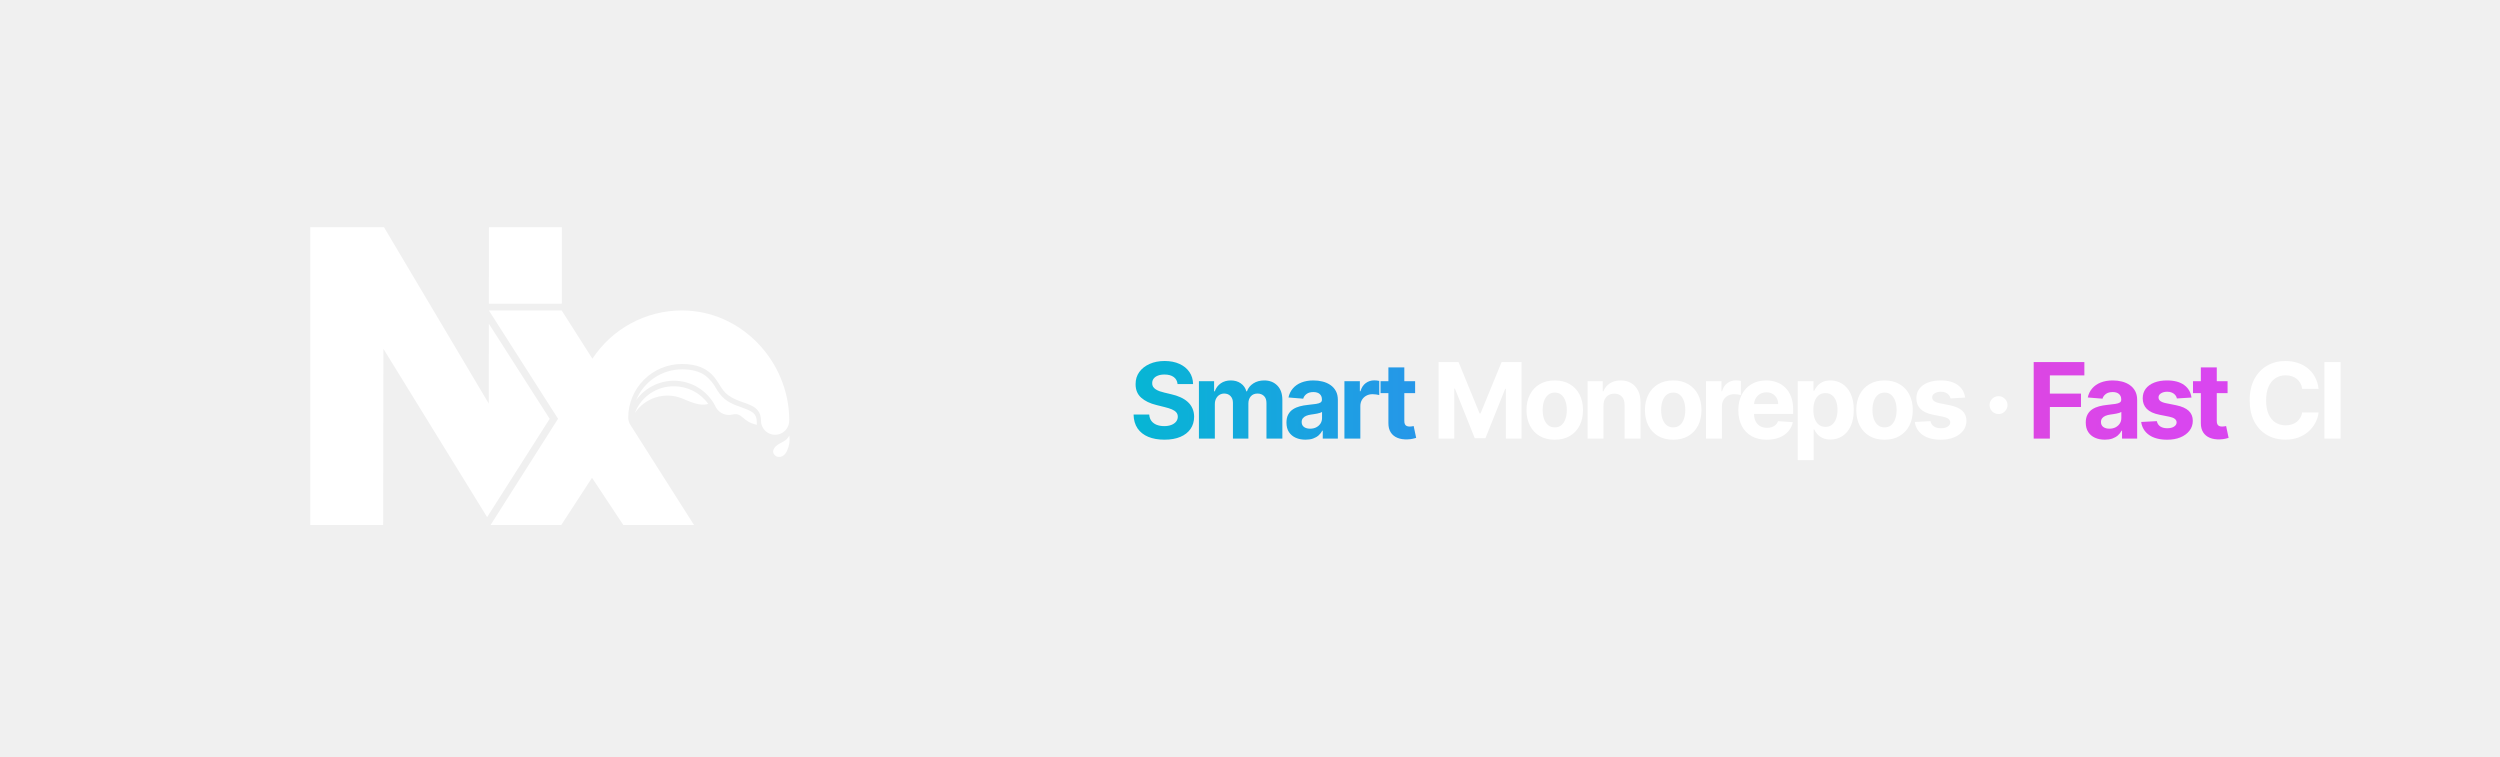
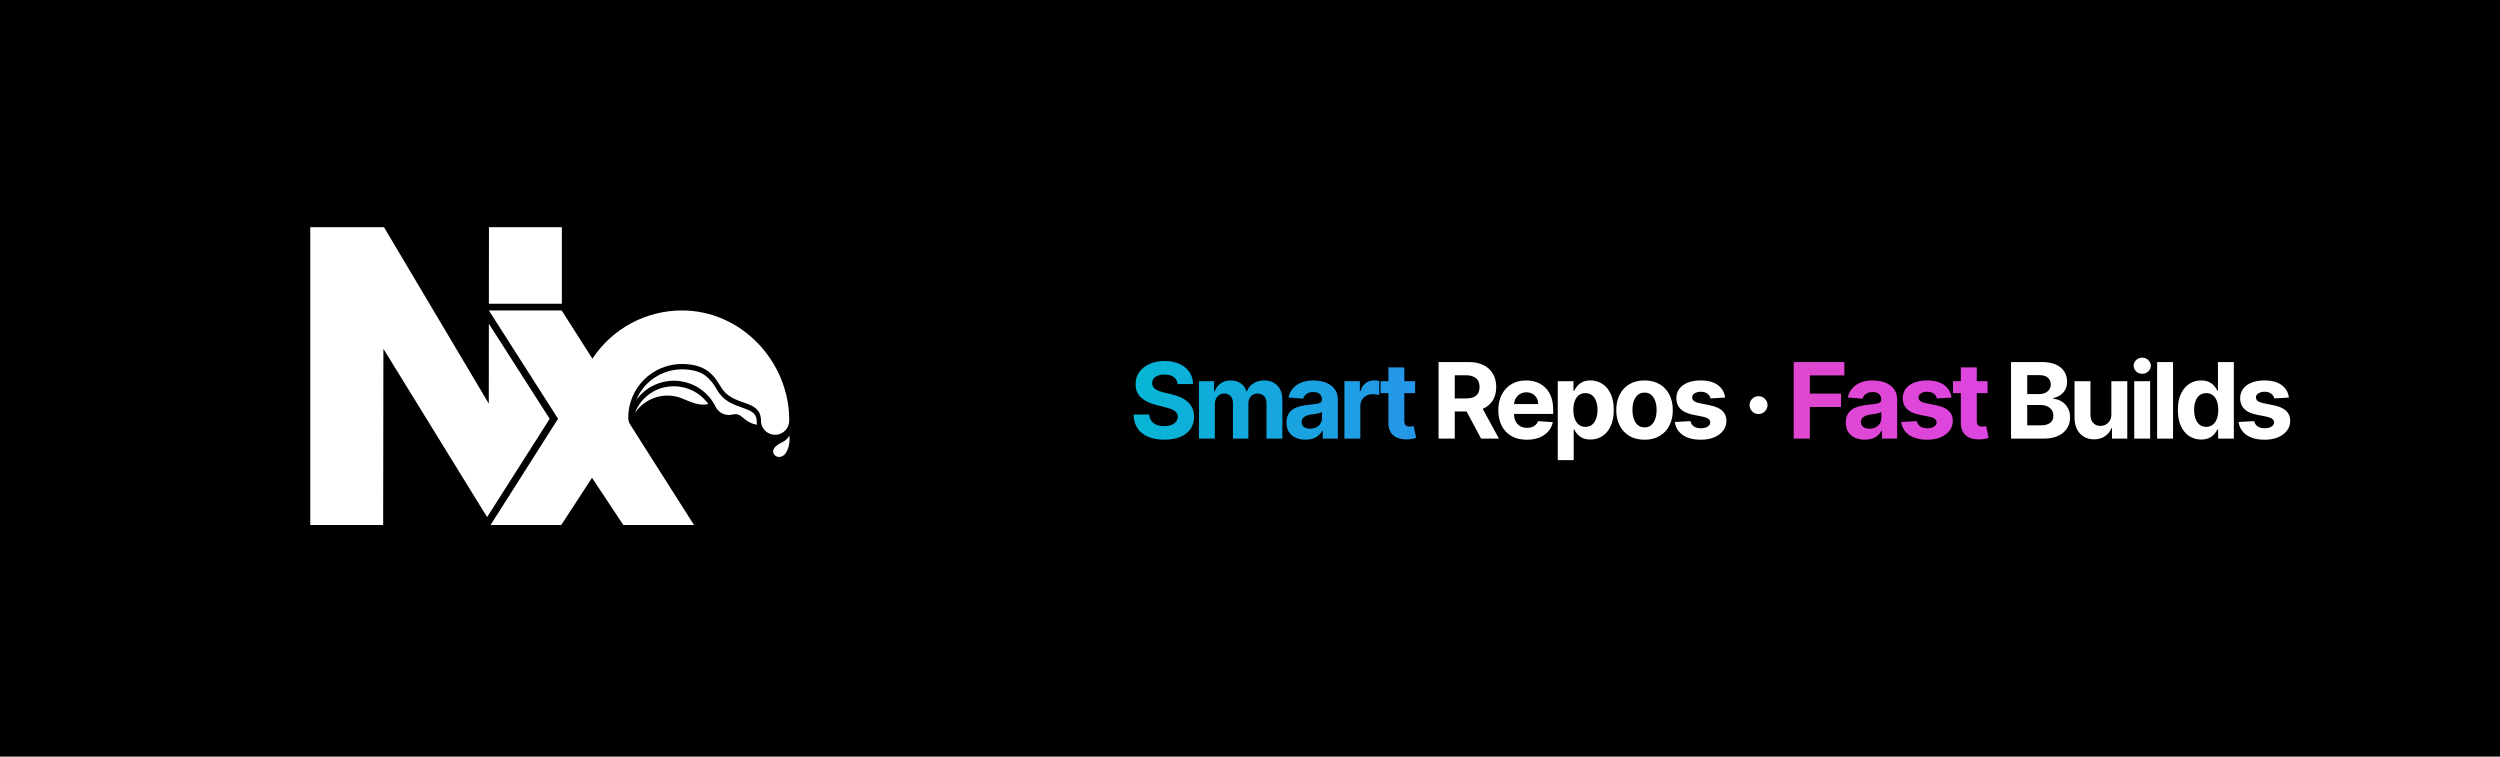
- <svg xmlns="http://www.w3.org/2000/svg" fill="none" viewBox="0 0 2280 690">
-   <g clip-path="url(#a)">
-     <path fill="#fff" d="m501.301 381.943-55.452-86.678-.083 72.828-95.568-160.894h-67.231v271.615h66.48l.217-160.694 94.581 153.493 57.056-89.67ZM445.866 277.02h66.395l.151-.769v-69.052h-66.479l-.084 69.052.017.769Zm169.013 75.301c-15.906-.301-30.276 9.451-35.871 24.343 9.314-13.929 27.049-19.526 42.671-13.467 7.218 2.941 16.708 7.686 24.226 5.147-7.15-10.035-18.704-16.002-31.026-16.023Z" />
-     <path fill="#fff" d="M690.214 385.001c0-8.136-4.427-10.025-13.616-13.366-6.817-2.372-14.553-5.046-20.183-12.397-1.103-1.454-2.122-3.091-3.208-4.829-2.433-4.5-5.732-8.475-9.707-11.695-5.363-3.943-12.397-5.864-21.52-5.864-18.304.012-34.795 11.061-41.768 27.985 8.816-12.234 23.469-18.862 38.477-17.407 15.009 1.455 28.115 10.775 34.417 24.475 3.149 5.195 9.359 7.676 15.222 6.081 8.972-1.921 8.353 6.566 21.903 9.44l-.017-2.423Z" />
-     <path fill="#fff" d="M719.803 383.263v-.183c-.2-53.866-43.924-99.946-97.823-99.946-32.918-.022-63.636 16.533-81.716 44.042l-.351-.602-27.668-43.44h-66.379l63.071 98.776-61.551 96.904h64.475l28.052-43.089 28.553 43.089h64.491l-58.476-92.026c-.971-1.792-1.498-3.792-1.537-5.831-.005-12.998 5.157-25.464 14.347-34.655 9.191-9.191 21.658-14.353 34.656-14.348 27.1 0 31.627 16.206 37.475 23.825 11.545 15.037 34.602 8.454 34.602 28.069.068 4.596 2.583 8.807 6.598 11.045 4.015 2.239 8.919 2.166 12.865-.192 3.946-2.358 6.335-6.642 6.266-11.237v-.201h.05Zm.067 13.867c.656 4.581.007 9.255-1.871 13.484-3.675 8.504-9.807 5.664-9.807 5.664s-5.28-2.574-2.072-7.502c3.559-5.497 10.593-4.862 13.75-11.646Z" />
-     <path fill="url(#b)" d="M1073.94 350.261c-.27-2.75-1.44-4.886-3.51-6.409-2.07-1.522-4.87-2.284-8.42-2.284-2.41 0-4.44.341-6.1 1.023-1.66.659-2.93 1.579-3.82 2.761-.86 1.182-1.29 2.523-1.29 4.023-.05 1.25.21 2.341.78 3.273.59.932 1.4 1.738 2.42 2.42 1.02.659 2.2 1.239 3.55 1.739 1.34.477 2.77.886 4.29 1.227l6.27 1.5c3.05.682 5.84 1.591 8.39 2.727 2.55 1.137 4.75 2.534 6.61 4.194 1.87 1.659 3.31 3.613 4.33 5.863 1.05 2.25 1.58 4.83 1.61 7.739-.03 4.273-1.12 7.977-3.28 11.113-2.13 3.114-5.22 5.535-9.27 7.262-4.02 1.704-8.87 2.557-14.56 2.557-5.63 0-10.54-.864-14.72-2.591-4.16-1.728-7.41-4.284-9.75-7.671-2.32-3.409-3.54-7.625-3.65-12.647h14.28c.16 2.34.83 4.295 2.01 5.863 1.21 1.546 2.81 2.716 4.81 3.512 2.02.772 4.31 1.159 6.85 1.159 2.5 0 4.67-.364 6.51-1.091 1.87-.728 3.31-1.739 4.33-3.034 1.03-1.296 1.54-2.784 1.54-4.466 0-1.568-.47-2.887-1.4-3.955-.91-1.068-2.25-1.977-4.02-2.727-1.75-.75-3.9-1.432-6.45-2.046l-7.6-1.909c-5.88-1.431-10.53-3.67-13.94-6.716-3.41-3.045-5.1-7.147-5.08-12.306-.02-4.228 1.1-7.921 3.37-11.08 2.3-3.159 5.45-5.625 9.45-7.398 4-1.772 8.54-2.659 13.63-2.659 5.19 0 9.71.887 13.57 2.659 3.89 1.773 6.91 4.239 9.07 7.398s3.27 6.818 3.34 10.977h-14.15ZM1093.42 400v-52.364h13.84v9.239h.62c1.09-3.068 2.91-5.489 5.45-7.261 2.55-1.773 5.59-2.659 9.14-2.659 3.59 0 6.64.897 9.17 2.693 2.52 1.772 4.2 4.182 5.04 7.227h.55c1.07-3 3-5.398 5.79-7.193 2.82-1.818 6.15-2.727 9.99-2.727 4.89 0 8.85 1.556 11.9 4.67 3.07 3.091 4.6 7.477 4.6 13.159V400h-14.49v-32.352c0-2.909-.77-5.091-2.31-6.546-1.55-1.454-3.48-2.182-5.8-2.182-2.64 0-4.69.841-6.17 2.523-1.48 1.659-2.22 3.852-2.22 6.58V400h-14.08v-32.659c0-2.568-.73-4.614-2.21-6.136-1.46-1.523-3.38-2.285-5.76-2.285-1.62 0-3.07.41-4.37 1.228-1.27.795-2.28 1.92-3.03 3.375-.75 1.432-1.13 3.113-1.13 5.045V400h-14.52Zm97.22.989c-3.34 0-6.32-.58-8.94-1.739-2.61-1.182-4.68-2.92-6.2-5.216-1.5-2.318-2.25-5.204-2.25-8.659 0-2.909.53-5.352 1.6-7.33 1.07-1.977 2.52-3.568 4.37-4.772 1.84-1.205 3.93-2.114 6.27-2.728 2.36-.613 4.84-1.045 7.43-1.295 3.05-.318 5.5-.614 7.36-.886 1.87-.296 3.22-.728 4.06-1.296.84-.568 1.26-1.409 1.26-2.523v-.204c0-2.159-.68-3.83-2.04-5.011-1.34-1.182-3.25-1.773-5.73-1.773-2.61 0-4.69.579-6.24 1.738-1.54 1.137-2.57 2.569-3.07 4.296l-13.43-1.091c.68-3.182 2.02-5.932 4.02-8.25 2-2.341 4.58-4.136 7.74-5.386 3.18-1.273 6.87-1.909 11.05-1.909 2.91 0 5.69.34 8.35 1.022 2.68.682 5.06 1.739 7.12 3.171 2.1 1.432 3.74 3.272 4.95 5.522 1.2 2.228 1.8 4.898 1.8 8.012V400h-13.77v-7.261h-.41c-.84 1.636-1.96 3.079-3.37 4.329-1.41 1.227-3.1 2.193-5.08 2.898-1.98.682-4.26 1.023-6.85 1.023Zm4.16-10.023c2.13 0 4.02-.421 5.65-1.261 1.64-.864 2.92-2.023 3.86-3.478.93-1.454 1.39-3.102 1.39-4.943v-5.557c-.45.296-1.08.568-1.87.818-.77.228-1.65.444-2.63.648-.97.182-1.95.352-2.93.512-.97.136-1.86.261-2.66.375-1.7.25-3.19.647-4.46 1.193-1.28.545-2.26 1.284-2.97 2.216-.7.909-1.06 2.045-1.06 3.409 0 1.977.72 3.488 2.15 4.534 1.46 1.023 3.3 1.534 5.53 1.534Zm31.31 9.034v-52.364h14.08v9.137h.55c.95-3.25 2.55-5.705 4.8-7.364 2.25-1.682 4.84-2.523 7.78-2.523.72 0 1.51.046 2.35.137.84.091 1.58.216 2.21.375v12.886c-.68-.204-1.62-.386-2.83-.545-1.2-.159-2.3-.239-3.3-.239-2.14 0-4.05.466-5.73 1.398-1.66.909-2.98 2.182-3.95 3.818-.96 1.636-1.44 3.523-1.44 5.659V400h-14.52Zm64.48-52.364v10.909h-31.53v-10.909h31.53Zm-24.37-12.545h14.52v48.818c0 1.341.2 2.386.61 3.136.41.728.98 1.239 1.71 1.535.75.295 1.61.443 2.59.443.68 0 1.36-.057 2.04-.171.68-.136 1.21-.238 1.57-.307l2.28 10.807c-.72.228-1.75.489-3.06.784-1.32.319-2.92.512-4.81.58-3.5.136-6.57-.33-9.2-1.398-2.62-1.068-4.65-2.727-6.11-4.977-1.45-2.25-2.17-5.091-2.14-8.523v-50.727Z" />
-     <path fill="#fff" d="M1311.98 330.182h18.21l19.22 46.909h.82l19.23-46.909h18.2V400h-14.31v-45.443h-.58l-18.07 45.102h-9.75l-18.07-45.273h-.58V400h-14.32v-69.818Zm105.95 70.841c-5.29 0-9.87-1.125-13.74-3.375-3.84-2.273-6.8-5.432-8.89-9.478-2.1-4.068-3.14-8.784-3.14-14.147 0-5.409 1.04-10.137 3.14-14.182 2.09-4.068 5.05-7.227 8.89-9.477 3.87-2.273 8.45-3.409 13.74-3.409 5.3 0 9.87 1.136 13.71 3.409 3.86 2.25 6.84 5.409 8.93 9.477 2.09 4.045 3.13 8.773 3.13 14.182 0 5.363-1.04 10.079-3.13 14.147-2.09 4.046-5.07 7.205-8.93 9.478-3.84 2.25-8.41 3.375-13.71 3.375Zm.07-11.25c2.41 0 4.42-.682 6.03-2.046 1.62-1.386 2.83-3.272 3.65-5.659.84-2.386 1.26-5.102 1.26-8.148 0-3.045-.42-5.761-1.26-8.147-.82-2.387-2.03-4.273-3.65-5.659-1.61-1.387-3.62-2.08-6.03-2.08-2.43 0-4.48.693-6.14 2.08-1.63 1.386-2.87 3.272-3.71 5.659-.82 2.386-1.23 5.102-1.23 8.147 0 3.046.41 5.762 1.23 8.148.84 2.387 2.08 4.273 3.71 5.659 1.66 1.364 3.71 2.046 6.14 2.046Zm44.39-20.046V400h-14.52v-52.364h13.84v9.239h.61c1.16-3.045 3.1-5.455 5.83-7.227 2.73-1.796 6.04-2.693 9.92-2.693 3.64 0 6.81.795 9.51 2.386 2.71 1.591 4.81 3.864 6.31 6.818 1.5 2.932 2.25 6.432 2.25 10.5V400h-14.52v-30.75c.02-3.205-.8-5.705-2.46-7.5-1.66-1.818-3.94-2.727-6.85-2.727-1.95 0-3.68.42-5.18 1.261-1.48.841-2.64 2.068-3.48 3.682-.82 1.591-1.24 3.511-1.26 5.761Zm63.58 31.296c-5.3 0-9.88-1.125-13.74-3.375-3.84-2.273-6.81-5.432-8.9-9.478-2.09-4.068-3.14-8.784-3.14-14.147 0-5.409 1.05-10.137 3.14-14.182 2.09-4.068 5.06-7.227 8.9-9.477 3.86-2.273 8.44-3.409 13.74-3.409 5.29 0 9.86 1.136 13.7 3.409 3.86 2.25 6.84 5.409 8.93 9.477 2.09 4.045 3.14 8.773 3.14 14.182 0 5.363-1.05 10.079-3.14 14.147-2.09 4.046-5.07 7.205-8.93 9.478-3.84 2.25-8.41 3.375-13.7 3.375Zm.06-11.25c2.41 0 4.42-.682 6.04-2.046 1.61-1.386 2.83-3.272 3.65-5.659.84-2.386 1.26-5.102 1.26-8.148 0-3.045-.42-5.761-1.26-8.147-.82-2.387-2.04-4.273-3.65-5.659-1.62-1.387-3.63-2.08-6.04-2.08-2.43 0-4.47.693-6.13 2.08-1.64 1.386-2.88 3.272-3.72 5.659-.82 2.386-1.23 5.102-1.23 8.147 0 3.046.41 5.762 1.23 8.148.84 2.387 2.08 4.273 3.72 5.659 1.66 1.364 3.7 2.046 6.13 2.046ZM1555.9 400v-52.364h14.08v9.137h.55c.95-3.25 2.55-5.705 4.8-7.364 2.25-1.682 4.84-2.523 7.78-2.523.72 0 1.51.046 2.35.137.84.091 1.58.216 2.21.375v12.886c-.68-.204-1.62-.386-2.83-.545-1.2-.159-2.3-.239-3.3-.239-2.14 0-4.05.466-5.73 1.398-1.66.909-2.98 2.182-3.95 3.818-.96 1.636-1.44 3.523-1.44 5.659V400h-14.52Zm55.43 1.023c-5.39 0-10.02-1.091-13.91-3.273-3.86-2.205-6.84-5.318-8.93-9.341-2.09-4.045-3.14-8.829-3.14-14.352 0-5.387 1.05-10.114 3.14-14.182s5.03-7.239 8.83-9.511c3.82-2.273 8.29-3.409 13.43-3.409 3.45 0 6.67.556 9.65 1.67 3 1.091 5.61 2.739 7.84 4.943 2.25 2.205 4 4.977 5.25 8.318 1.25 3.319 1.87 7.205 1.87 11.659v3.989h-44.21v-9h30.54c0-2.091-.45-3.943-1.36-5.557-.91-1.613-2.17-2.875-3.79-3.784-1.59-.932-3.44-1.398-5.55-1.398-2.21 0-4.16.512-5.87 1.535-1.68 1-3 2.352-3.95 4.056-.95 1.682-1.44 3.557-1.47 5.625v8.557c0 2.591.48 4.83 1.44 6.716.97 1.886 2.35 3.341 4.12 4.364 1.77 1.022 3.88 1.534 6.31 1.534 1.61 0 3.09-.227 4.43-.682 1.34-.455 2.49-1.136 3.44-2.045.96-.91 1.68-2.023 2.18-3.341l13.44.886c-.69 3.227-2.08 6.045-4.2 8.455-2.09 2.386-4.79 4.25-8.11 5.59-3.3 1.319-7.1 1.978-11.42 1.978Zm28.23 18.613v-72h14.32v8.796h.65c.63-1.409 1.55-2.841 2.76-4.296 1.23-1.477 2.82-2.704 4.77-3.681 1.98-1 4.43-1.5 7.36-1.5 3.82 0 7.35 1 10.57 3 3.23 1.977 5.81 4.965 7.74 8.965 1.93 3.978 2.9 8.966 2.9 14.966 0 5.841-.94 10.773-2.83 14.796-1.86 4-4.41 7.034-7.64 9.102-3.2 2.046-6.79 3.068-10.77 3.068-2.82 0-5.22-.466-7.19-1.397-1.96-.932-3.56-2.103-4.81-3.512-1.25-1.432-2.2-2.875-2.86-4.329h-.45v28.022h-14.52Zm14.22-45.818c0 3.114.43 5.83 1.29 8.148.87 2.318 2.12 4.125 3.75 5.42 1.64 1.273 3.63 1.909 5.97 1.909 2.36 0 4.36-.647 6-1.943 1.63-1.318 2.87-3.136 3.71-5.454.87-2.341 1.3-5.034 1.3-8.08 0-3.023-.42-5.682-1.26-7.977-.84-2.296-2.08-4.091-3.72-5.386-1.63-1.296-3.65-1.944-6.03-1.944-2.37 0-4.37.625-6 1.875-1.62 1.25-2.85 3.023-3.72 5.319-.86 2.295-1.29 5-1.29 8.113Zm64.91 27.205c-5.3 0-9.88-1.125-13.74-3.375-3.84-2.273-6.81-5.432-8.9-9.478-2.09-4.068-3.13-8.784-3.13-14.147 0-5.409 1.04-10.137 3.13-14.182 2.09-4.068 5.06-7.227 8.9-9.477 3.86-2.273 8.44-3.409 13.74-3.409 5.29 0 9.86 1.136 13.7 3.409 3.87 2.25 6.84 5.409 8.94 9.477 2.09 4.045 3.13 8.773 3.13 14.182 0 5.363-1.04 10.079-3.13 14.147-2.1 4.046-5.07 7.205-8.94 9.478-3.84 2.25-8.41 3.375-13.7 3.375Zm.07-11.25c2.41 0 4.42-.682 6.03-2.046 1.62-1.386 2.83-3.272 3.65-5.659.84-2.386 1.26-5.102 1.26-8.148 0-3.045-.42-5.761-1.26-8.147-.82-2.387-2.03-4.273-3.65-5.659-1.61-1.387-3.62-2.08-6.03-2.08-2.43 0-4.48.693-6.14 2.08-1.64 1.386-2.87 3.272-3.71 5.659-.82 2.386-1.23 5.102-1.23 8.147 0 3.046.41 5.762 1.23 8.148.84 2.387 2.07 4.273 3.71 5.659 1.66 1.364 3.71 2.046 6.14 2.046Zm73.43-27.205-13.29.818c-.23-1.136-.72-2.159-1.47-3.068-.75-.932-1.74-1.67-2.96-2.216-1.21-.568-2.65-.852-4.33-.852-2.25 0-4.15.477-5.7 1.432-1.54.932-2.31 2.182-2.31 3.75 0 1.25.5 2.307 1.5 3.17 1 .864 2.71 1.557 5.14 2.08l9.48 1.909c5.09 1.045 8.89 2.727 11.39 5.045 2.5 2.319 3.75 5.364 3.75 9.137 0 3.432-1.01 6.443-3.04 9.034-2 2.591-4.75 4.613-8.25 6.068-3.47 1.432-7.49 2.148-12.03 2.148-6.93 0-12.46-1.443-16.57-4.33-4.09-2.909-6.49-6.863-7.19-11.863l14.28-.75c.43 2.113 1.48 3.727 3.14 4.84 1.66 1.091 3.78 1.637 6.37 1.637 2.55 0 4.59-.489 6.14-1.466 1.57-1 2.36-2.284 2.39-3.852-.03-1.319-.58-2.398-1.67-3.239-1.1-.864-2.78-1.523-5.05-1.977l-9.07-1.807c-5.11-1.023-8.92-2.796-11.42-5.318-2.48-2.523-3.71-5.739-3.71-9.648 0-3.364.9-6.261 2.72-8.693 1.84-2.432 4.42-4.307 7.74-5.625 3.34-1.318 7.25-1.977 11.73-1.977 6.61 0 11.82 1.397 15.61 4.193 3.82 2.795 6.05 6.602 6.68 11.42Zm30.49 15.034c-2.25 0-4.18-.795-5.8-2.386-1.59-1.614-2.38-3.546-2.38-5.796 0-2.227.79-4.136 2.38-5.727 1.62-1.591 3.55-2.386 5.8-2.386 2.18 0 4.09.795 5.73 2.386 1.63 1.591 2.45 3.5 2.45 5.727 0 1.5-.39 2.875-1.16 4.125-.75 1.228-1.74 2.216-2.96 2.966-1.23.728-2.58 1.091-4.06 1.091Zm291.86-22.977h-14.93c-.27-1.932-.83-3.648-1.67-5.148-.84-1.522-1.92-2.818-3.24-3.886-1.32-1.068-2.84-1.886-4.57-2.455-1.7-.568-3.55-.852-5.55-.852-3.62 0-6.76.898-9.45 2.693-2.68 1.773-4.76 4.364-6.23 7.773-1.48 3.386-2.22 7.5-2.22 12.341 0 4.977.74 9.159 2.22 12.545 1.5 3.387 3.59 5.944 6.27 7.671 2.68 1.727 5.78 2.591 9.3 2.591 1.98 0 3.81-.262 5.49-.784 1.71-.523 3.22-1.284 4.54-2.284 1.32-1.023 2.41-2.262 3.27-3.716.89-1.455 1.5-3.114 1.84-4.978l14.93.069c-.38 3.204-1.35 6.295-2.89 9.272-1.53 2.955-3.58 5.603-6.18 7.943-2.56 2.319-5.63 4.16-9.2 5.523-3.55 1.341-7.56 2.012-12.03 2.012-6.23 0-11.8-1.41-16.71-4.228-4.88-2.818-8.75-6.897-11.59-12.238-2.82-5.341-4.23-11.807-4.23-19.398 0-7.614 1.44-14.091 4.3-19.432 2.86-5.341 6.75-9.409 11.66-12.204 4.91-2.819 10.43-4.228 16.57-4.228 4.04 0 7.79.568 11.25 1.705 3.47 1.136 6.55 2.795 9.23 4.977 2.69 2.159 4.87 4.807 6.55 7.943 1.7 3.137 2.8 6.728 3.27 10.773Zm20.07-24.443V400h-14.76v-69.818h14.76Z" />
-     <path fill="url(#c)" d="M1854.72 400v-69.818h46.22v12.17h-31.46v16.637h28.39v12.17h-28.39V400h-14.76Zm64.87.989c-3.34 0-6.31-.58-8.93-1.739-2.61-1.182-4.68-2.92-6.2-5.216-1.5-2.318-2.25-5.204-2.25-8.659 0-2.909.53-5.352 1.6-7.33 1.07-1.977 2.52-3.568 4.36-4.772 1.85-1.205 3.94-2.114 6.28-2.728 2.36-.613 4.84-1.045 7.43-1.295 3.04-.318 5.5-.614 7.36-.886 1.87-.296 3.22-.728 4.06-1.296.84-.568 1.26-1.409 1.26-2.523v-.204c0-2.159-.68-3.83-2.04-5.011-1.35-1.182-3.25-1.773-5.73-1.773-2.62 0-4.7.579-6.24 1.738-1.55 1.137-2.57 2.569-3.07 4.296l-13.43-1.091c.68-3.182 2.02-5.932 4.02-8.25 2-2.341 4.58-4.136 7.74-5.386 3.18-1.273 6.86-1.909 11.05-1.909 2.91 0 5.69.34 8.35 1.022 2.68.682 5.06 1.739 7.12 3.171 2.09 1.432 3.74 3.272 4.95 5.522 1.2 2.228 1.8 4.898 1.8 8.012V400h-13.77v-7.261h-.41c-.84 1.636-1.96 3.079-3.37 4.329-1.41 1.227-3.11 2.193-5.08 2.898-1.98.682-4.26 1.023-6.86 1.023Zm4.16-10.023c2.14 0 4.03-.421 5.66-1.261 1.64-.864 2.92-2.023 3.86-3.478.93-1.454 1.39-3.102 1.39-4.943v-5.557c-.45.296-1.08.568-1.87.818-.77.228-1.65.444-2.63.648-.97.182-1.95.352-2.93.512-.98.136-1.86.261-2.66.375-1.7.25-3.19.647-4.46 1.193-1.28.545-2.27 1.284-2.97 2.216-.7.909-1.06 2.045-1.06 3.409 0 1.977.72 3.488 2.15 4.534 1.46 1.023 3.3 1.534 5.52 1.534Zm74.89-28.398-13.3.818c-.22-1.136-.71-2.159-1.46-3.068-.75-.932-1.74-1.67-2.97-2.216-1.2-.568-2.65-.852-4.33-.852-2.25 0-4.15.477-5.69 1.432-1.55.932-2.32 2.182-2.32 3.75 0 1.25.5 2.307 1.5 3.17 1 .864 2.72 1.557 5.15 2.08l9.48 1.909c5.09 1.045 8.88 2.727 11.38 5.045 2.5 2.319 3.75 5.364 3.75 9.137 0 3.432-1.01 6.443-3.03 9.034-2 2.591-4.75 4.613-8.25 6.068-3.48 1.432-7.49 2.148-12.04 2.148-6.93 0-12.45-1.443-16.56-4.33-4.1-2.909-6.49-6.863-7.2-11.863l14.29-.75c.43 2.113 1.47 3.727 3.13 4.84 1.66 1.091 3.79 1.637 6.38 1.637 2.54 0 4.59-.489 6.13-1.466 1.57-1 2.37-2.284 2.39-3.852-.02-1.319-.58-2.398-1.67-3.239-1.09-.864-2.77-1.523-5.05-1.977l-9.06-1.807c-5.12-1.023-8.92-2.796-11.42-5.318-2.48-2.523-3.72-5.739-3.72-9.648 0-3.364.91-6.261 2.73-8.693 1.84-2.432 4.42-4.307 7.74-5.625 3.34-1.318 7.25-1.977 11.72-1.977 6.62 0 11.82 1.397 15.62 4.193 3.82 2.795 6.04 6.602 6.68 11.42Zm32.91-14.932v10.909h-31.54v-10.909h31.54Zm-24.38-12.545h14.53v48.818c0 1.341.2 2.386.61 3.136.41.728.98 1.239 1.7 1.535.75.295 1.62.443 2.6.443.68 0 1.36-.057 2.04-.171.68-.136 1.21-.238 1.57-.307l2.28 10.807c-.72.228-1.75.489-3.06.784-1.32.319-2.93.512-4.81.58-3.5.136-6.57-.33-9.21-1.398-2.61-1.068-4.64-2.727-6.1-4.977-1.45-2.25-2.17-5.091-2.15-8.523v-50.727Z" />
+ <svg xmlns="http://www.w3.org/2000/svg" width="2280" height="690" viewBox="0 0 2280 690" fill="none">
+   <g clip-path="url(#clip0_1899_917)">
+     <rect width="2280" height="690" fill="black" />
+     <path d="M501.301 381.943L445.849 295.265L445.766 368.093L350.198 207.199H282.967V478.814H349.447L349.664 318.12L444.245 471.613L501.301 381.943Z" fill="white" />
+     <path d="M445.866 277.02H512.261L512.412 276.251V207.199H445.933L445.849 276.251L445.866 277.02Z" fill="white" />
+     <path d="M614.879 352.321C598.973 352.02 584.603 361.772 579.008 376.664C588.322 362.735 606.057 357.138 621.679 363.197C628.897 366.138 638.387 370.883 645.905 368.344C638.755 358.309 627.201 352.342 614.879 352.321Z" fill="white" />
+     <path d="M690.214 385.001C690.214 376.865 685.787 374.976 676.598 371.635C669.781 369.263 662.045 366.589 656.415 359.238C655.312 357.784 654.293 356.147 653.207 354.409C650.774 349.909 647.475 345.934 643.5 342.714C638.137 338.771 631.103 336.85 621.98 336.85C603.676 336.862 587.185 347.911 580.212 364.835C589.028 352.601 603.681 345.973 618.689 347.428C633.698 348.883 646.804 358.203 653.106 371.903C656.255 377.098 662.465 379.579 668.328 377.984C677.3 376.063 676.681 384.55 690.231 387.424L690.214 385.001Z" fill="white" />
+     <path d="M719.803 383.263V383.08C719.603 329.214 675.879 283.134 621.98 283.134C589.062 283.112 558.344 299.667 540.264 327.176L539.913 326.574L512.245 283.134H445.866L508.937 381.91L447.386 478.814H511.861L539.913 435.725L568.466 478.814H632.957L574.481 386.788C573.51 384.996 572.983 382.996 572.944 380.957C572.939 367.959 578.101 355.493 587.291 346.302C596.482 337.111 608.949 331.949 621.947 331.954C649.047 331.954 653.574 348.16 659.422 355.779C670.967 370.816 694.024 364.233 694.024 383.848C694.092 388.444 696.607 392.655 700.622 394.893C704.637 397.132 709.541 397.059 713.487 394.701C717.433 392.343 719.822 388.059 719.753 383.464V383.263H719.803Z" fill="white" />
+     <path d="M719.87 397.13C720.526 401.711 719.877 406.385 717.999 410.614C714.324 419.118 708.192 416.278 708.192 416.278C708.192 416.278 702.912 413.704 706.12 408.776C709.679 403.279 716.713 403.914 719.87 397.13Z" fill="white" />
+     <path d="M1073.94 350.261C1073.67 347.511 1072.5 345.375 1070.43 343.852C1068.36 342.33 1065.56 341.568 1062.01 341.568C1059.6 341.568 1057.57 341.909 1055.91 342.591C1054.25 343.25 1052.98 344.17 1052.09 345.352C1051.23 346.534 1050.8 347.875 1050.8 349.375C1050.75 350.625 1051.01 351.716 1051.58 352.648C1052.17 353.58 1052.98 354.386 1054 355.068C1055.02 355.727 1056.2 356.307 1057.55 356.807C1058.89 357.284 1060.32 357.693 1061.84 358.034L1068.11 359.534C1071.16 360.216 1073.95 361.125 1076.5 362.261C1079.05 363.398 1081.25 364.795 1083.11 366.455C1084.98 368.114 1086.42 370.068 1087.44 372.318C1088.49 374.568 1089.02 377.148 1089.05 380.057C1089.02 384.33 1087.93 388.034 1085.77 391.17C1083.64 394.284 1080.55 396.705 1076.5 398.432C1072.48 400.136 1067.63 400.989 1061.94 400.989C1056.31 400.989 1051.4 400.125 1047.22 398.398C1043.06 396.67 1039.81 394.114 1037.47 390.727C1035.15 387.318 1033.93 383.102 1033.82 378.08H1048.1C1048.26 380.42 1048.93 382.375 1050.11 383.943C1051.32 385.489 1052.92 386.659 1054.92 387.455C1056.94 388.227 1059.23 388.614 1061.77 388.614C1064.27 388.614 1066.44 388.25 1068.28 387.523C1070.15 386.795 1071.59 385.784 1072.61 384.489C1073.64 383.193 1074.15 381.705 1074.15 380.023C1074.15 378.455 1073.68 377.136 1072.75 376.068C1071.84 375 1070.5 374.091 1068.73 373.341C1066.98 372.591 1064.83 371.909 1062.28 371.295L1054.68 369.386C1048.8 367.955 1044.15 365.716 1040.74 362.67C1037.33 359.625 1035.64 355.523 1035.66 350.364C1035.64 346.136 1036.76 342.443 1039.03 339.284C1041.33 336.125 1044.48 333.659 1048.48 331.886C1052.48 330.114 1057.02 329.227 1062.11 329.227C1067.3 329.227 1071.82 330.114 1075.68 331.886C1079.57 333.659 1082.59 336.125 1084.75 339.284C1086.91 342.443 1088.02 346.102 1088.09 350.261H1073.94ZM1093.42 400V347.636H1107.26V356.875H1107.88C1108.97 353.807 1110.79 351.386 1113.33 349.614C1115.88 347.841 1118.92 346.955 1122.47 346.955C1126.06 346.955 1129.11 347.852 1131.64 349.648C1134.16 351.42 1135.84 353.83 1136.68 356.875H1137.23C1138.3 353.875 1140.23 351.477 1143.02 349.682C1145.84 347.864 1149.17 346.955 1153.01 346.955C1157.9 346.955 1161.86 348.511 1164.91 351.625C1167.98 354.716 1169.51 359.102 1169.51 364.784V400H1155.02V367.648C1155.02 364.739 1154.25 362.557 1152.71 361.102C1151.16 359.648 1149.23 358.92 1146.91 358.92C1144.27 358.92 1142.22 359.761 1140.74 361.443C1139.26 363.102 1138.52 365.295 1138.52 368.023V400H1124.44V367.341C1124.44 364.773 1123.71 362.727 1122.23 361.205C1120.77 359.682 1118.85 358.92 1116.47 358.92C1114.85 358.92 1113.4 359.33 1112.1 360.148C1110.83 360.943 1109.82 362.068 1109.07 363.523C1108.32 364.955 1107.94 366.636 1107.94 368.568V400H1093.42ZM1190.64 400.989C1187.3 400.989 1184.32 400.409 1181.7 399.25C1179.09 398.068 1177.02 396.33 1175.5 394.034C1174 391.716 1173.25 388.83 1173.25 385.375C1173.25 382.466 1173.78 380.023 1174.85 378.045C1175.92 376.068 1177.37 374.477 1179.22 373.273C1181.06 372.068 1183.15 371.159 1185.49 370.545C1187.85 369.932 1190.33 369.5 1192.92 369.25C1195.97 368.932 1198.42 368.636 1200.28 368.364C1202.15 368.068 1203.5 367.636 1204.34 367.068C1205.18 366.5 1205.6 365.659 1205.6 364.545V364.341C1205.6 362.182 1204.92 360.511 1203.56 359.33C1202.22 358.148 1200.31 357.557 1197.83 357.557C1195.22 357.557 1193.14 358.136 1191.59 359.295C1190.05 360.432 1189.02 361.864 1188.52 363.591L1175.09 362.5C1175.77 359.318 1177.11 356.568 1179.11 354.25C1181.11 351.909 1183.69 350.114 1186.85 348.864C1190.03 347.591 1193.72 346.955 1197.9 346.955C1200.81 346.955 1203.59 347.295 1206.25 347.977C1208.93 348.659 1211.31 349.716 1213.37 351.148C1215.47 352.58 1217.11 354.42 1218.32 356.67C1219.52 358.898 1220.12 361.568 1220.12 364.682V400H1206.35V392.739H1205.94C1205.1 394.375 1203.98 395.818 1202.57 397.068C1201.16 398.295 1199.47 399.261 1197.49 399.966C1195.51 400.648 1193.23 400.989 1190.64 400.989ZM1194.8 390.966C1196.93 390.966 1198.82 390.545 1200.45 389.705C1202.09 388.841 1203.37 387.682 1204.31 386.227C1205.24 384.773 1205.7 383.125 1205.7 381.284V375.727C1205.25 376.023 1204.62 376.295 1203.83 376.545C1203.06 376.773 1202.18 376.989 1201.2 377.193C1200.23 377.375 1199.25 377.545 1198.27 377.705C1197.3 377.841 1196.41 377.966 1195.61 378.08C1193.91 378.33 1192.42 378.727 1191.15 379.273C1189.87 379.818 1188.89 380.557 1188.18 381.489C1187.48 382.398 1187.12 383.534 1187.12 384.898C1187.12 386.875 1187.84 388.386 1189.27 389.432C1190.73 390.455 1192.57 390.966 1194.8 390.966ZM1226.11 400V347.636H1240.19V356.773H1240.74C1241.69 353.523 1243.29 351.068 1245.54 349.409C1247.79 347.727 1250.38 346.886 1253.32 346.886C1254.04 346.886 1254.83 346.932 1255.67 347.023C1256.51 347.114 1257.25 347.239 1257.88 347.398V360.284C1257.2 360.08 1256.26 359.898 1255.05 359.739C1253.85 359.58 1252.75 359.5 1251.75 359.5C1249.61 359.5 1247.7 359.966 1246.02 360.898C1244.36 361.807 1243.04 363.08 1242.07 364.716C1241.11 366.352 1240.63 368.239 1240.63 370.375V400H1226.11ZM1290.59 347.636V358.545H1259.06V347.636H1290.59ZM1266.22 335.091H1280.74V383.909C1280.74 385.25 1280.94 386.295 1281.35 387.045C1281.76 387.773 1282.33 388.284 1283.06 388.58C1283.81 388.875 1284.67 389.023 1285.65 389.023C1286.33 389.023 1287.01 388.966 1287.69 388.852C1288.37 388.716 1288.9 388.614 1289.26 388.545L1291.54 399.352C1290.82 399.58 1289.79 399.841 1288.48 400.136C1287.16 400.455 1285.56 400.648 1283.67 400.716C1280.17 400.852 1277.1 400.386 1274.47 399.318C1271.85 398.25 1269.82 396.591 1268.36 394.341C1266.91 392.091 1266.19 389.25 1266.22 385.818V335.091Z" fill="url(#paint0_linear_1899_917)" />
+     <path d="M1311.98 400V330.182H1339.53C1344.8 330.182 1349.3 331.125 1353.03 333.011C1356.78 334.875 1359.63 337.523 1361.58 340.955C1363.56 344.364 1364.55 348.375 1364.55 352.989C1364.55 357.625 1363.55 361.614 1361.55 364.955C1359.55 368.273 1356.65 370.818 1352.86 372.591C1349.08 374.364 1344.52 375.25 1339.15 375.25H1320.71V363.386H1336.77C1339.58 363.386 1341.93 363 1343.79 362.227C1345.65 361.455 1347.04 360.295 1347.95 358.75C1348.88 357.205 1349.35 355.284 1349.35 352.989C1349.35 350.67 1348.88 348.716 1347.95 347.125C1347.04 345.534 1345.64 344.33 1343.75 343.511C1341.89 342.67 1339.54 342.25 1336.7 342.25H1326.74V400H1311.98ZM1349.69 368.227L1367.04 400H1350.74L1333.77 368.227H1349.69ZM1392.45 401.023C1387.06 401.023 1382.43 399.932 1378.54 397.75C1374.68 395.545 1371.7 392.432 1369.61 388.409C1367.52 384.364 1366.47 379.58 1366.47 374.057C1366.47 368.67 1367.52 363.943 1369.61 359.875C1371.7 355.807 1374.64 352.636 1378.44 350.364C1382.26 348.091 1386.73 346.955 1391.87 346.955C1395.32 346.955 1398.54 347.511 1401.52 348.625C1404.52 349.716 1407.13 351.364 1409.36 353.568C1411.61 355.773 1413.36 358.545 1414.61 361.886C1415.86 365.205 1416.48 369.091 1416.48 373.545V377.534H1372.27V368.534H1402.81C1402.81 366.443 1402.36 364.591 1401.45 362.977C1400.54 361.364 1399.28 360.102 1397.67 359.193C1396.07 358.261 1394.22 357.795 1392.11 357.795C1389.9 357.795 1387.95 358.307 1386.24 359.33C1384.56 360.33 1383.24 361.682 1382.29 363.386C1381.34 365.068 1380.85 366.943 1380.82 369.011V377.568C1380.82 380.159 1381.3 382.398 1382.26 384.284C1383.23 386.17 1384.61 387.625 1386.38 388.648C1388.15 389.67 1390.26 390.182 1392.69 390.182C1394.3 390.182 1395.78 389.955 1397.12 389.5C1398.46 389.045 1399.61 388.364 1400.56 387.455C1401.52 386.545 1402.24 385.432 1402.74 384.114L1416.18 385C1415.49 388.227 1414.1 391.045 1411.98 393.455C1409.89 395.841 1407.19 397.705 1403.87 399.045C1400.57 400.364 1396.77 401.023 1392.45 401.023ZM1420.68 419.636V347.636H1435V356.432H1435.65C1436.28 355.023 1437.2 353.591 1438.41 352.136C1439.64 350.659 1441.23 349.432 1443.18 348.455C1445.16 347.455 1447.61 346.955 1450.54 346.955C1454.36 346.955 1457.89 347.955 1461.11 349.955C1464.34 351.932 1466.92 354.92 1468.85 358.92C1470.78 362.898 1471.75 367.886 1471.75 373.886C1471.75 379.727 1470.81 384.659 1468.92 388.682C1467.06 392.682 1464.51 395.716 1461.28 397.784C1458.08 399.83 1454.49 400.852 1450.51 400.852C1447.69 400.852 1445.29 400.386 1443.32 399.455C1441.36 398.523 1439.76 397.352 1438.51 395.943C1437.26 394.511 1436.31 393.068 1435.65 391.614H1435.2V419.636H1420.68ZM1434.9 373.818C1434.9 376.932 1435.33 379.648 1436.19 381.966C1437.06 384.284 1438.31 386.091 1439.94 387.386C1441.58 388.659 1443.57 389.295 1445.91 389.295C1448.27 389.295 1450.27 388.648 1451.91 387.352C1453.54 386.034 1454.78 384.216 1455.62 381.898C1456.49 379.557 1456.92 376.864 1456.92 373.818C1456.92 370.795 1456.5 368.136 1455.66 365.841C1454.82 363.545 1453.58 361.75 1451.94 360.455C1450.31 359.159 1448.29 358.511 1445.91 358.511C1443.54 358.511 1441.54 359.136 1439.91 360.386C1438.29 361.636 1437.06 363.409 1436.19 365.705C1435.33 368 1434.9 370.705 1434.9 373.818ZM1499.81 401.023C1494.51 401.023 1489.93 399.898 1486.07 397.648C1482.23 395.375 1479.26 392.216 1477.17 388.17C1475.08 384.102 1474.04 379.386 1474.04 374.023C1474.04 368.614 1475.08 363.886 1477.17 359.841C1479.26 355.773 1482.23 352.614 1486.07 350.364C1489.93 348.091 1494.51 346.955 1499.81 346.955C1505.11 346.955 1509.67 348.091 1513.51 350.364C1517.38 352.614 1520.36 355.773 1522.45 359.841C1524.54 363.886 1525.58 368.614 1525.58 374.023C1525.58 379.386 1524.54 384.102 1522.45 388.17C1520.36 392.216 1517.38 395.375 1513.51 397.648C1509.67 399.898 1505.11 401.023 1499.81 401.023ZM1499.88 389.773C1502.29 389.773 1504.3 389.091 1505.91 387.727C1507.53 386.341 1508.74 384.455 1509.56 382.068C1510.4 379.682 1510.82 376.966 1510.82 373.92C1510.82 370.875 1510.4 368.159 1509.56 365.773C1508.74 363.386 1507.53 361.5 1505.91 360.114C1504.3 358.727 1502.29 358.034 1499.88 358.034C1497.45 358.034 1495.4 358.727 1493.74 360.114C1492.11 361.5 1490.87 363.386 1490.03 365.773C1489.21 368.159 1488.8 370.875 1488.8 373.92C1488.8 376.966 1489.21 379.682 1490.03 382.068C1490.87 384.455 1492.11 386.341 1493.74 387.727C1495.4 389.091 1497.45 389.773 1499.88 389.773ZM1573.31 362.568L1560.02 363.386C1559.79 362.25 1559.3 361.227 1558.55 360.318C1557.8 359.386 1556.81 358.648 1555.59 358.102C1554.38 357.534 1552.94 357.25 1551.26 357.25C1549.01 357.25 1547.11 357.727 1545.56 358.682C1544.02 359.614 1543.25 360.864 1543.25 362.432C1543.25 363.682 1543.75 364.739 1544.75 365.602C1545.75 366.466 1547.46 367.159 1549.89 367.682L1559.37 369.591C1564.46 370.636 1568.26 372.318 1570.76 374.636C1573.26 376.955 1574.51 380 1574.51 383.773C1574.51 387.205 1573.5 390.216 1571.47 392.807C1569.47 395.398 1566.72 397.42 1563.22 398.875C1559.75 400.307 1555.73 401.023 1551.19 401.023C1544.26 401.023 1538.73 399.58 1534.62 396.693C1530.53 393.784 1528.13 389.83 1527.43 384.83L1541.71 384.08C1542.14 386.193 1543.19 387.807 1544.85 388.92C1546.51 390.011 1548.63 390.557 1551.22 390.557C1553.77 390.557 1555.81 390.068 1557.36 389.091C1558.93 388.091 1559.72 386.807 1559.75 385.239C1559.72 383.92 1559.17 382.841 1558.08 382C1556.98 381.136 1555.3 380.477 1553.03 380.023L1543.96 378.216C1538.85 377.193 1535.04 375.42 1532.54 372.898C1530.06 370.375 1528.83 367.159 1528.83 363.25C1528.83 359.886 1529.73 356.989 1531.55 354.557C1533.39 352.125 1535.97 350.25 1539.29 348.932C1542.63 347.614 1546.54 346.955 1551.02 346.955C1557.63 346.955 1562.84 348.352 1566.63 351.148C1570.45 353.943 1572.68 357.75 1573.31 362.568ZM1603.8 377.602C1601.55 377.602 1599.62 376.807 1598 375.216C1596.41 373.602 1595.62 371.67 1595.62 369.42C1595.62 367.193 1596.41 365.284 1598 363.693C1599.62 362.102 1601.55 361.307 1603.8 361.307C1605.98 361.307 1607.89 362.102 1609.53 363.693C1611.16 365.284 1611.98 367.193 1611.98 369.42C1611.98 370.92 1611.59 372.295 1610.82 373.545C1610.07 374.773 1609.08 375.761 1607.86 376.511C1606.63 377.239 1605.28 377.602 1603.8 377.602ZM1834.06 400V330.182H1862.02C1867.15 330.182 1871.44 330.943 1874.87 332.466C1878.3 333.989 1880.88 336.102 1882.61 338.807C1884.33 341.489 1885.2 344.58 1885.2 348.08C1885.2 350.807 1884.65 353.205 1883.56 355.273C1882.47 357.318 1880.97 359 1879.06 360.318C1877.17 361.614 1875.02 362.534 1872.58 363.08V363.761C1875.24 363.875 1877.73 364.625 1880.05 366.011C1882.39 367.398 1884.29 369.341 1885.74 371.841C1887.2 374.318 1887.92 377.273 1887.92 380.705C1887.92 384.409 1887 387.716 1885.16 390.625C1883.34 393.511 1880.65 395.795 1877.08 397.477C1873.52 399.159 1869.12 400 1863.89 400H1834.06ZM1848.82 387.932H1860.86C1864.97 387.932 1867.97 387.148 1869.86 385.58C1871.74 383.989 1872.69 381.875 1872.69 379.239C1872.69 377.307 1872.22 375.602 1871.29 374.125C1870.36 372.648 1869.03 371.489 1867.3 370.648C1865.59 369.807 1863.56 369.386 1861.2 369.386H1848.82V387.932ZM1848.82 359.398H1859.77C1861.79 359.398 1863.58 359.045 1865.15 358.341C1866.74 357.614 1867.99 356.591 1868.9 355.273C1869.83 353.955 1870.3 352.375 1870.3 350.534C1870.3 348.011 1869.4 345.977 1867.61 344.432C1865.83 342.886 1863.31 342.114 1860.04 342.114H1848.82V359.398ZM1925.56 377.705V347.636H1940.08V400H1926.14V390.489H1925.59C1924.41 393.557 1922.44 396.023 1919.69 397.886C1916.97 399.75 1913.64 400.682 1909.7 400.682C1906.2 400.682 1903.12 399.886 1900.47 398.295C1897.81 396.705 1895.73 394.443 1894.23 391.511C1892.75 388.58 1892 385.068 1891.98 380.977V347.636H1906.5V378.386C1906.52 381.477 1907.35 383.92 1908.99 385.716C1910.62 387.511 1912.82 388.409 1915.57 388.409C1917.32 388.409 1918.95 388.011 1920.48 387.216C1922 386.398 1923.23 385.193 1924.16 383.602C1925.11 382.011 1925.58 380.045 1925.56 377.705ZM1946.42 400V347.636H1960.94V400H1946.42ZM1953.71 340.886C1951.55 340.886 1949.7 340.17 1948.15 338.739C1946.63 337.284 1945.87 335.545 1945.87 333.523C1945.87 331.523 1946.63 329.807 1948.15 328.375C1949.7 326.92 1951.55 326.193 1953.71 326.193C1955.87 326.193 1957.71 326.92 1959.23 328.375C1960.78 329.807 1961.55 331.523 1961.55 333.523C1961.55 335.545 1960.78 337.284 1959.23 338.739C1957.71 340.17 1955.87 340.886 1953.71 340.886ZM1981.81 330.182V400H1967.29V330.182H1981.81ZM2007.46 400.852C2003.49 400.852 1999.88 399.83 1996.66 397.784C1993.45 395.716 1990.91 392.682 1989.02 388.682C1987.16 384.659 1986.22 379.727 1986.22 373.886C1986.22 367.886 1987.19 362.898 1989.12 358.92C1991.05 354.92 1993.62 351.932 1996.83 349.955C2000.05 347.955 2003.59 346.955 2007.43 346.955C2010.36 346.955 2012.8 347.455 2014.76 348.455C2016.74 349.432 2018.33 350.659 2019.53 352.136C2020.76 353.591 2021.69 355.023 2022.33 356.432H2022.77V330.182H2037.26V400H2022.94V391.614H2022.33C2021.65 393.068 2020.68 394.511 2019.43 395.943C2018.2 397.352 2016.6 398.523 2014.62 399.455C2012.67 400.386 2010.28 400.852 2007.46 400.852ZM2012.07 389.295C2014.41 389.295 2016.38 388.659 2018 387.386C2019.63 386.091 2020.88 384.284 2021.75 381.966C2022.63 379.648 2023.08 376.932 2023.08 373.818C2023.08 370.705 2022.65 368 2021.78 365.705C2020.92 363.409 2019.67 361.636 2018.03 360.386C2016.4 359.136 2014.41 358.511 2012.07 358.511C2009.68 358.511 2007.67 359.159 2006.03 360.455C2004.4 361.75 2003.16 363.545 2002.32 365.841C2001.47 368.136 2001.05 370.795 2001.05 373.818C2001.05 376.864 2001.47 379.557 2002.32 381.898C2003.18 384.216 2004.42 386.034 2006.03 387.352C2007.67 388.648 2009.68 389.295 2012.07 389.295ZM2087.49 362.568L2074.19 363.386C2073.96 362.25 2073.48 361.227 2072.73 360.318C2071.98 359.386 2070.99 358.648 2069.76 358.102C2068.56 357.534 2067.11 357.25 2065.43 357.25C2063.18 357.25 2061.28 357.727 2059.74 358.682C2058.19 359.614 2057.42 360.864 2057.42 362.432C2057.42 363.682 2057.92 364.739 2058.92 365.602C2059.92 366.466 2061.64 367.159 2064.07 367.682L2073.54 369.591C2078.64 370.636 2082.43 372.318 2084.93 374.636C2087.43 376.955 2088.68 380 2088.68 383.773C2088.68 387.205 2087.67 390.216 2085.65 392.807C2083.65 395.398 2080.9 397.42 2077.4 398.875C2073.92 400.307 2069.91 401.023 2065.36 401.023C2058.43 401.023 2052.91 399.58 2048.79 396.693C2044.7 393.784 2042.31 389.83 2041.6 384.83L2055.89 384.08C2056.32 386.193 2057.36 387.807 2059.02 388.92C2060.68 390.011 2062.81 390.557 2065.4 390.557C2067.94 390.557 2069.99 390.068 2071.53 389.091C2073.1 388.091 2073.9 386.807 2073.92 385.239C2073.9 383.92 2073.34 382.841 2072.25 382C2071.16 381.136 2069.48 380.477 2067.2 380.023L2058.14 378.216C2053.02 377.193 2049.21 375.42 2046.71 372.898C2044.24 370.375 2043 367.159 2043 363.25C2043 359.886 2043.91 356.989 2045.73 354.557C2047.57 352.125 2050.15 350.25 2053.46 348.932C2056.81 347.614 2060.71 346.955 2065.19 346.955C2071.81 346.955 2077.01 348.352 2080.81 351.148C2084.62 353.943 2086.85 357.75 2087.49 362.568Z" fill="white" />
+     <path d="M1635.84 400V330.182H1682.06V342.352H1650.6V358.989H1678.99V371.159H1650.6V400H1635.84ZM1700.71 400.989C1697.37 400.989 1694.4 400.409 1691.78 399.25C1689.17 398.068 1687.1 396.33 1685.58 394.034C1684.08 391.716 1683.33 388.83 1683.33 385.375C1683.33 382.466 1683.86 380.023 1684.93 378.045C1686 376.068 1687.45 374.477 1689.29 373.273C1691.14 372.068 1693.23 371.159 1695.57 370.545C1697.93 369.932 1700.41 369.5 1703 369.25C1706.04 368.932 1708.5 368.636 1710.36 368.364C1712.23 368.068 1713.58 367.636 1714.42 367.068C1715.26 366.5 1715.68 365.659 1715.68 364.545V364.341C1715.68 362.182 1715 360.511 1713.64 359.33C1712.29 358.148 1710.39 357.557 1707.91 357.557C1705.29 357.557 1703.21 358.136 1701.67 359.295C1700.12 360.432 1699.1 361.864 1698.6 363.591L1685.17 362.5C1685.85 359.318 1687.19 356.568 1689.19 354.25C1691.19 351.909 1693.77 350.114 1696.93 348.864C1700.11 347.591 1703.79 346.955 1707.98 346.955C1710.89 346.955 1713.67 347.295 1716.33 347.977C1719.01 348.659 1721.39 349.716 1723.45 351.148C1725.54 352.58 1727.19 354.42 1728.4 356.67C1729.6 358.898 1730.2 361.568 1730.2 364.682V400H1716.43V392.739H1716.02C1715.18 394.375 1714.06 395.818 1712.65 397.068C1711.24 398.295 1709.54 399.261 1707.57 399.966C1705.59 400.648 1703.31 400.989 1700.71 400.989ZM1704.87 390.966C1707.01 390.966 1708.9 390.545 1710.53 389.705C1712.17 388.841 1713.45 387.682 1714.39 386.227C1715.32 384.773 1715.78 383.125 1715.78 381.284V375.727C1715.33 376.023 1714.7 376.295 1713.91 376.545C1713.14 376.773 1712.26 376.989 1711.28 377.193C1710.31 377.375 1709.33 377.545 1708.35 377.705C1707.37 377.841 1706.49 377.966 1705.69 378.08C1703.99 378.33 1702.5 378.727 1701.23 379.273C1699.95 379.818 1698.96 380.557 1698.26 381.489C1697.56 382.398 1697.2 383.534 1697.2 384.898C1697.2 386.875 1697.92 388.386 1699.35 389.432C1700.81 390.455 1702.65 390.966 1704.87 390.966ZM1779.76 362.568L1766.46 363.386C1766.24 362.25 1765.75 361.227 1765 360.318C1764.25 359.386 1763.26 358.648 1762.03 358.102C1760.83 357.534 1759.38 357.25 1757.7 357.25C1755.45 357.25 1753.55 357.727 1752.01 358.682C1750.46 359.614 1749.69 360.864 1749.69 362.432C1749.69 363.682 1750.19 364.739 1751.19 365.602C1752.19 366.466 1753.91 367.159 1756.34 367.682L1765.82 369.591C1770.91 370.636 1774.7 372.318 1777.2 374.636C1779.7 376.955 1780.95 380 1780.95 383.773C1780.95 387.205 1779.94 390.216 1777.92 392.807C1775.92 395.398 1773.17 397.42 1769.67 398.875C1766.19 400.307 1762.18 401.023 1757.63 401.023C1750.7 401.023 1745.18 399.58 1741.07 396.693C1736.97 393.784 1734.58 389.83 1733.87 384.83L1748.16 384.08C1748.59 386.193 1749.63 387.807 1751.29 388.92C1752.95 390.011 1755.08 390.557 1757.67 390.557C1760.21 390.557 1762.26 390.068 1763.8 389.091C1765.37 388.091 1766.17 386.807 1766.19 385.239C1766.17 383.92 1765.61 382.841 1764.52 382C1763.43 381.136 1761.75 380.477 1759.47 380.023L1750.41 378.216C1745.29 377.193 1741.49 375.42 1738.99 372.898C1736.51 370.375 1735.27 367.159 1735.27 363.25C1735.27 359.886 1736.18 356.989 1738 354.557C1739.84 352.125 1742.42 350.25 1745.74 348.932C1749.08 347.614 1752.99 346.955 1757.46 346.955C1764.08 346.955 1769.28 348.352 1773.08 351.148C1776.9 353.943 1779.12 357.75 1779.76 362.568ZM1812.67 347.636V358.545H1781.13V347.636H1812.67ZM1788.29 335.091H1802.82V383.909C1802.82 385.25 1803.02 386.295 1803.43 387.045C1803.84 387.773 1804.41 388.284 1805.13 388.58C1805.88 388.875 1806.75 389.023 1807.73 389.023C1808.41 389.023 1809.09 388.966 1809.77 388.852C1810.45 388.716 1810.98 388.614 1811.34 388.545L1813.62 399.352C1812.9 399.58 1811.87 399.841 1810.56 400.136C1809.24 400.455 1807.63 400.648 1805.75 400.716C1802.25 400.852 1799.18 400.386 1796.54 399.318C1793.93 398.25 1791.9 396.591 1790.44 394.341C1788.99 392.091 1788.27 389.25 1788.29 385.818V335.091Z" fill="url(#paint1_linear_1899_917)" />
  </g>
  <defs>
-     <linearGradient id="b" x1="1030" x2="1462.57" y1="312" y2="312" gradientUnits="userSpaceOnUse">
+     <linearGradient id="paint0_linear_1899_917" x1="1030" y1="312" x2="1462.57" y2="312" gradientUnits="userSpaceOnUse">
      <stop stop-color="#06B6D4" />
      <stop offset="1" stop-color="#3B82F6" />
    </linearGradient>
-     <linearGradient id="c" x1="1030" x2="1987" y1="365.3" y2="365.3" gradientUnits="userSpaceOnUse">
+     <linearGradient id="paint1_linear_1899_917" x1="1030" y1="365.3" x2="1987" y2="365.3" gradientUnits="userSpaceOnUse">
      <stop stop-color="#EC4899" />
      <stop offset="1" stop-color="#D946EF" />
    </linearGradient>
-     <clipPath id="a">
-       <path fill="#fff" d="M0 0h2280v690H0z" />
+     <clipPath id="clip0_1899_917">
+       <rect width="2280" height="690" fill="white" />
    </clipPath>
  </defs>
</svg>
